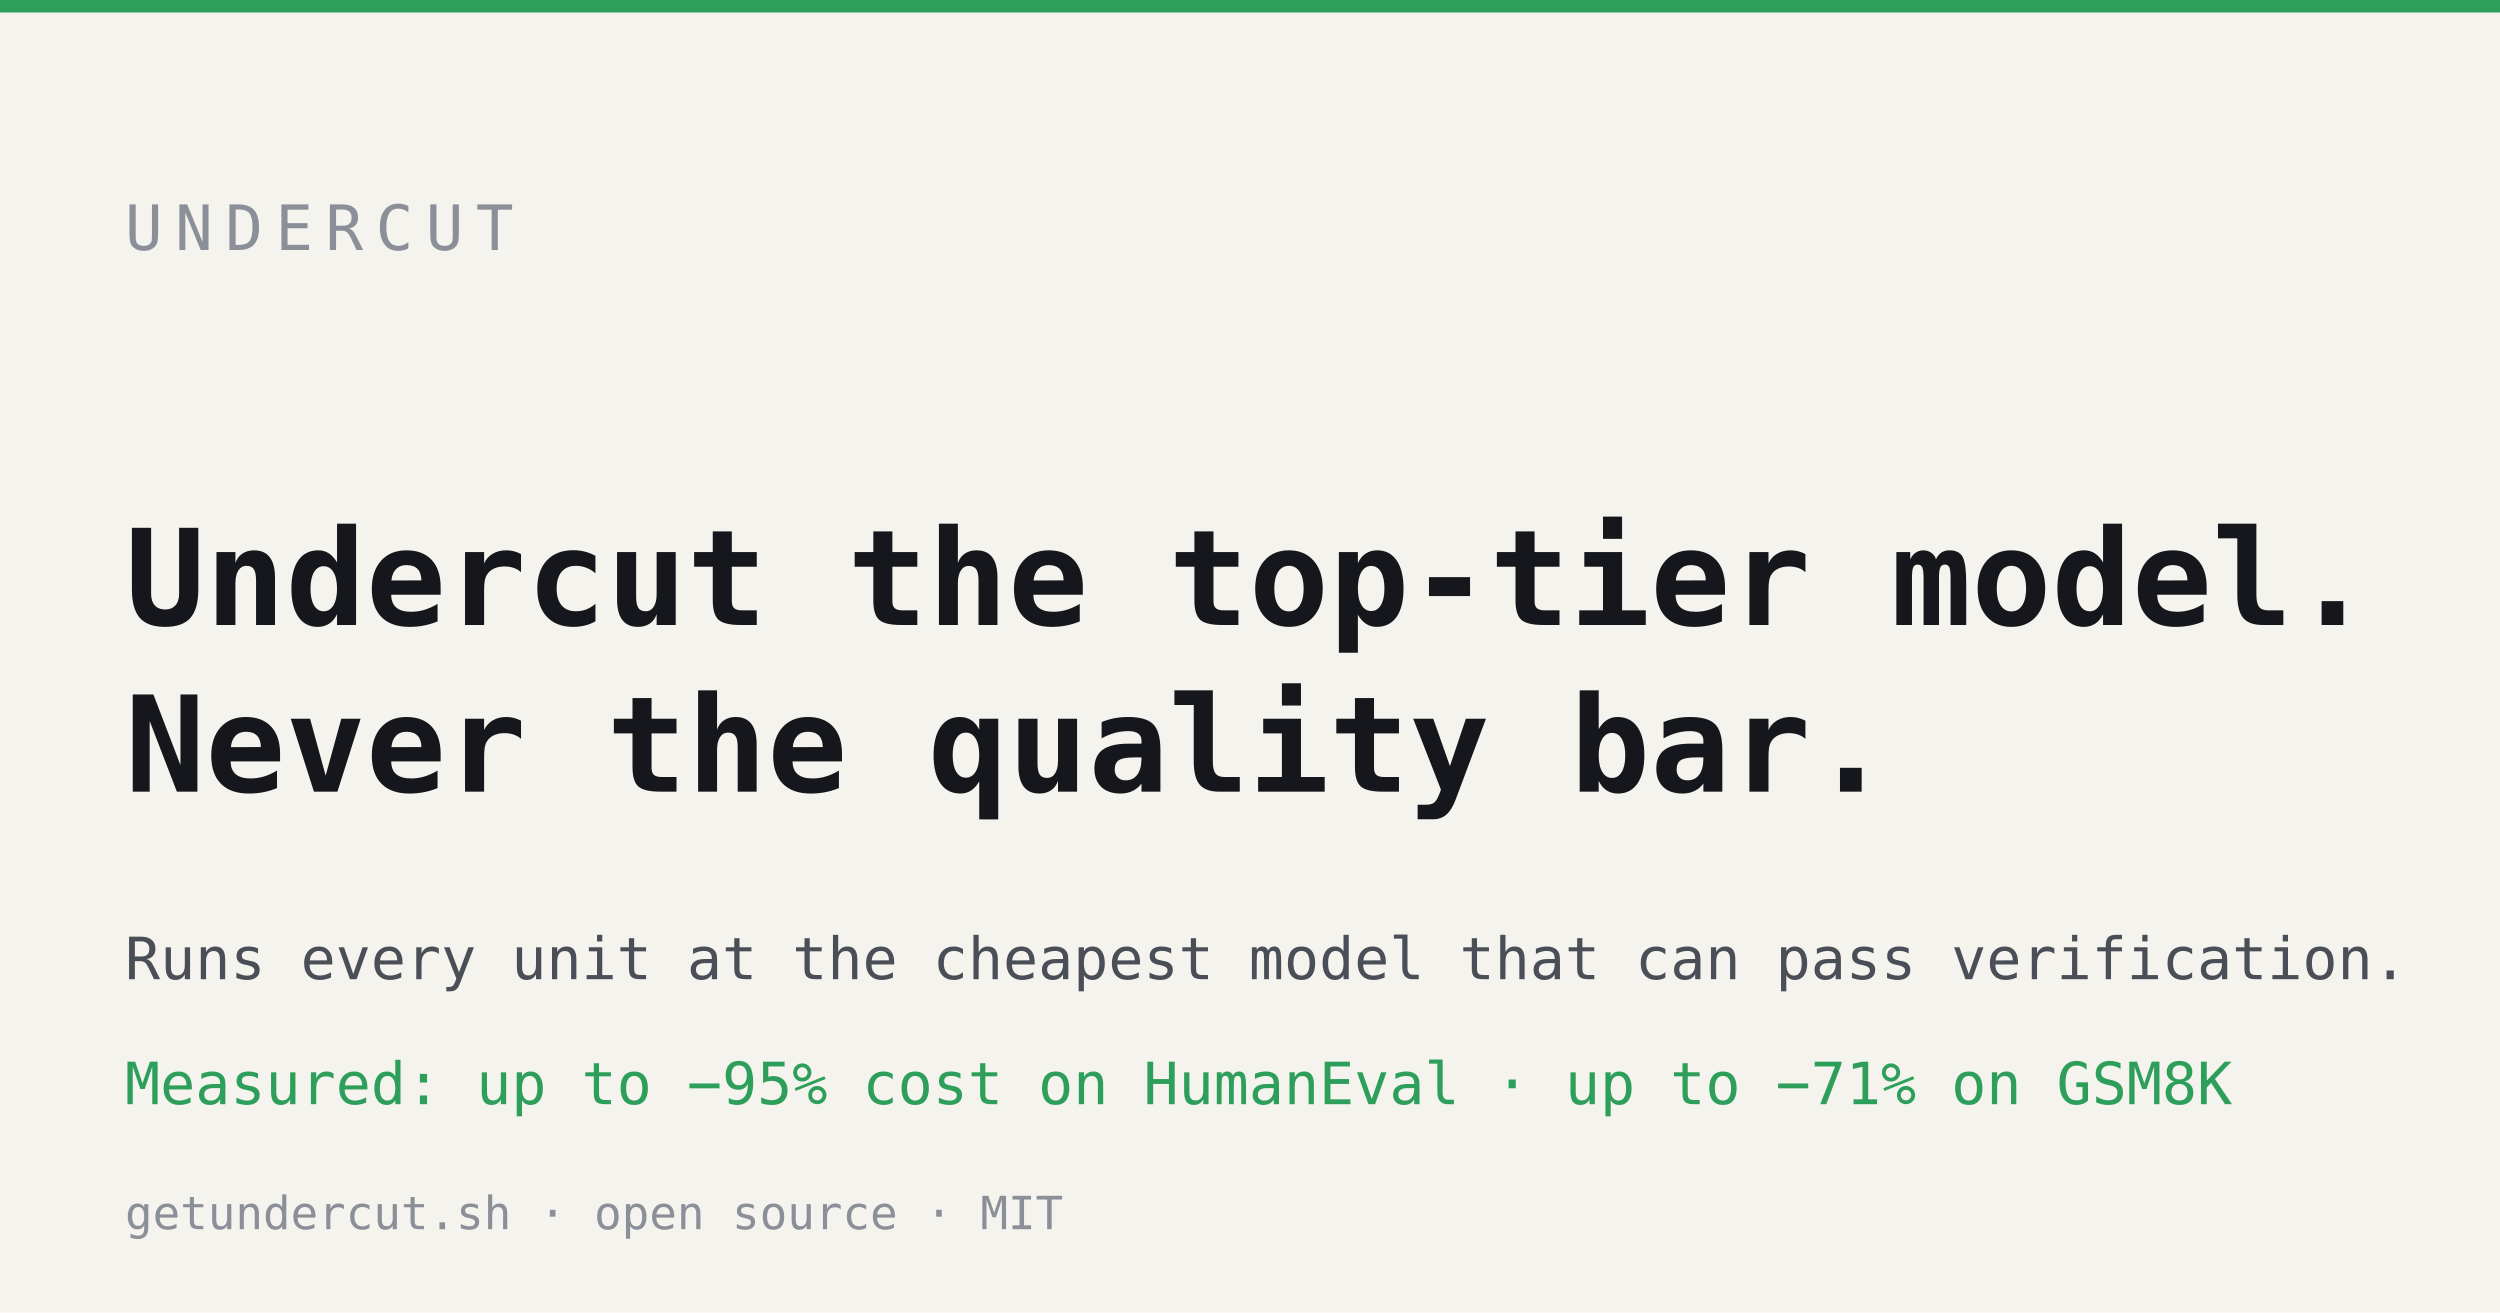
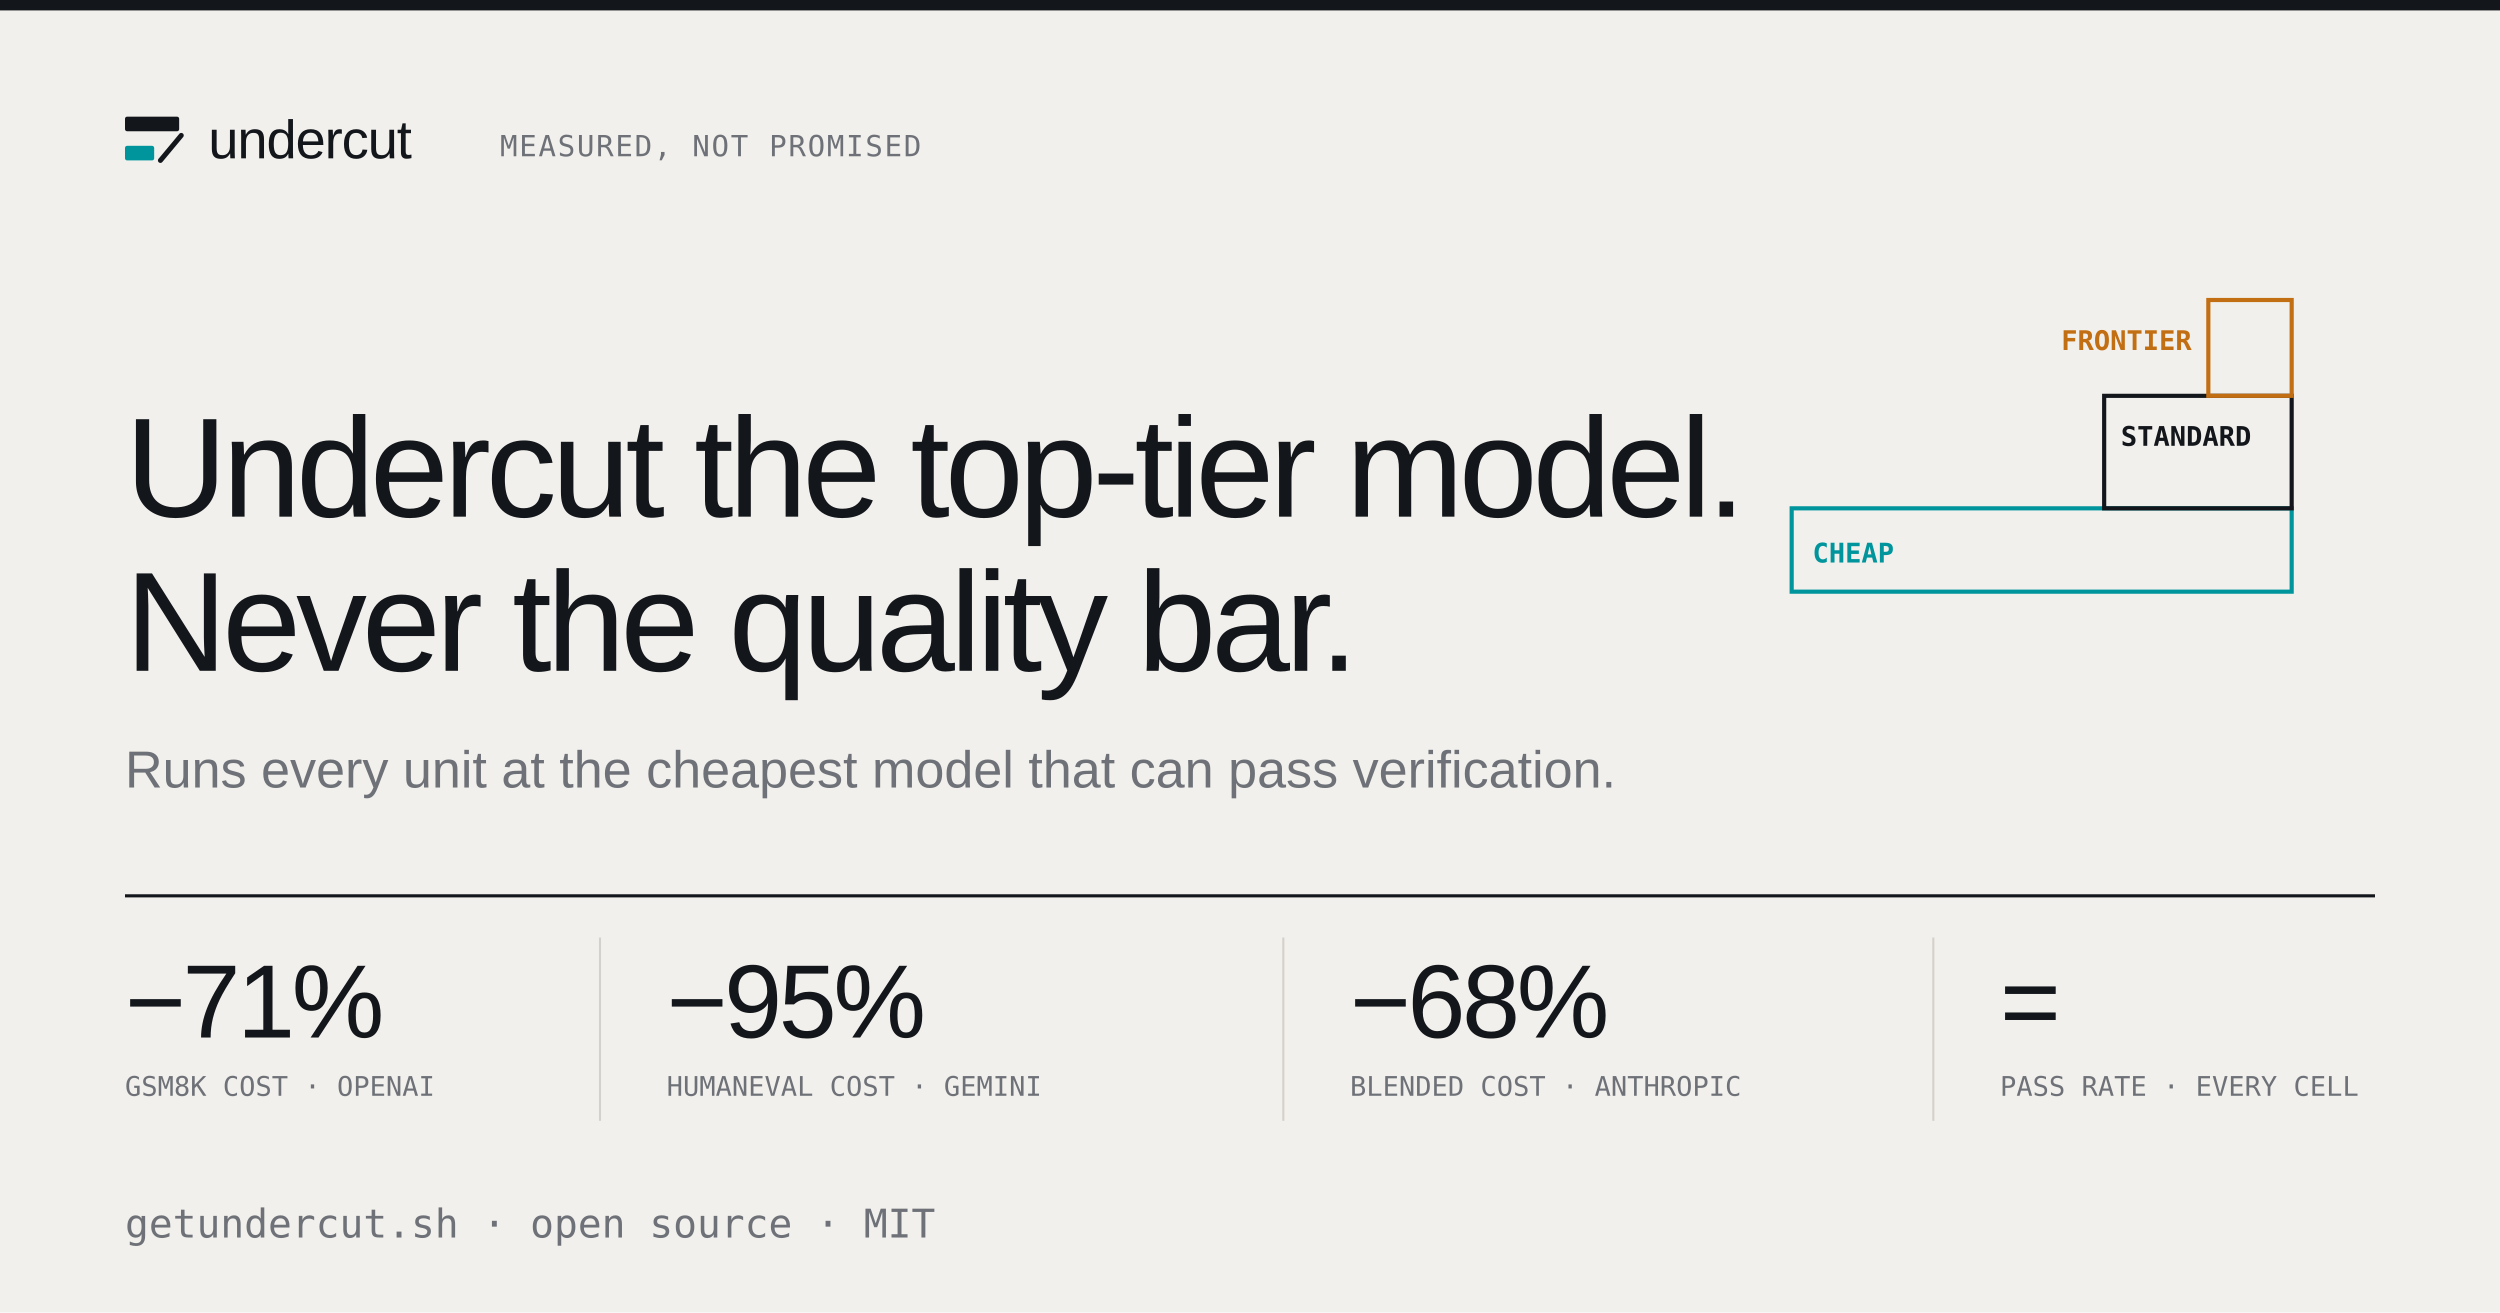
<svg xmlns="http://www.w3.org/2000/svg" width="1200" height="630" viewBox="0 0 1200 630">
-   <rect width="1200" height="630" fill="#F5F3EE" />
-   <rect x="0" y="0" width="1200" height="6" fill="#2E9E5B" />
-   <text x="60" y="120" font-family="Menlo, monospace" font-size="30" fill="#8A8F98" letter-spacing="6">UNDERCUT</text>
-   <text x="60" y="300" font-family="Menlo, monospace" font-size="64" font-weight="700" fill="#15171C">Undercut the top-tier model.</text>
-   <text x="60" y="380" font-family="Menlo, monospace" font-size="64" font-weight="700" fill="#15171C">Never the quality bar.</text>
-   <text x="60" y="470" font-family="Menlo, monospace" font-size="28" fill="#4a4e57">Runs every unit at the cheapest model that can pass verification.</text>
-   <text x="60" y="530" font-family="Menlo, monospace" font-size="28" fill="#2E9E5B">Measured: up to −95% cost on HumanEval · up to −71% on GSM8K</text>
-   <text x="60" y="590" font-family="Menlo, monospace" font-size="22" fill="#8A8F98">getundercut.sh · open source · MIT</text>
+   <rect width="1200" height="630" fill="#f2f0ec" />
+   <rect x="0" y="0" width="1200" height="5" fill="#13161b" />
+   <g transform="translate(60,54)">
+     <rect x="0" y="2" width="26" height="7" rx="1" fill="#13161b" />
+     <rect x="0" y="16" width="14" height="7" rx="1" fill="#00959c" />
+     <path d="M17 23 L27 11" stroke="#13161b" stroke-width="2.4" stroke-linecap="round" />
+     <text x="40" y="22" font-family="'Bricolage Grotesque','Helvetica Neue',Arial,sans-serif" font-size="26" font-weight="500" letter-spacing="-0.5" fill="#13161b">undercut</text>
+     <text x="180" y="21" font-family="'Fragment Mono',Menlo,monospace" font-size="14" letter-spacing="0.8" fill="#6e7278">MEASURED, NOT PROMISED</text>
+   </g>
+   <text x="60" y="248" font-family="'Bricolage Grotesque','Helvetica Neue',Arial,sans-serif" font-size="68" font-weight="500" letter-spacing="-2.4" fill="#13161b">Undercut the top-tier model.</text>
+   <text x="60" y="322" font-family="'Bricolage Grotesque','Helvetica Neue',Arial,sans-serif" font-size="68" font-weight="500" letter-spacing="-2.4" fill="#13161b">Never the quality bar.</text>
+   <text x="60" y="378" font-family="'Bricolage Grotesque','Helvetica Neue',Arial,sans-serif" font-size="25" fill="#6e7278">Runs every unit at the cheapest model that can pass verification.</text>
+   <line x1="60" y1="430" x2="1140" y2="430" stroke="#13161b" stroke-width="1.5" />
+   <g font-family="'Bricolage Grotesque','Helvetica Neue',Arial,sans-serif">
+     <text x="60" y="498" font-size="50" font-weight="500" letter-spacing="-1.6" fill="#13161b">−71%</text>
+     <text x="60" y="526" font-family="'Fragment Mono',Menlo,monospace" font-size="13" fill="#6e7278">GSM8K COST · OPENAI</text>
+     <line x1="288" y1="450" x2="288" y2="538" stroke="#d4d0cb" stroke-width="1" />
+     <text x="320" y="498" font-size="50" font-weight="500" letter-spacing="-1.6" fill="#13161b">−95%</text>
+     <text x="320" y="526" font-family="'Fragment Mono',Menlo,monospace" font-size="13" fill="#6e7278">HUMANEVAL COST · GEMINI</text>
+     <line x1="616" y1="450" x2="616" y2="538" stroke="#d4d0cb" stroke-width="1" />
+     <text x="648" y="498" font-size="50" font-weight="500" letter-spacing="-1.6" fill="#13161b">−68%</text>
+     <text x="648" y="526" font-family="'Fragment Mono',Menlo,monospace" font-size="13" fill="#6e7278">BLENDED COST · ANTHROPIC</text>
+     <line x1="928" y1="450" x2="928" y2="538" stroke="#d4d0cb" stroke-width="1" />
+     <text x="960" y="498" font-size="50" font-weight="500" letter-spacing="-1.6" fill="#13161b">=</text>
+     <text x="960" y="526" font-family="'Fragment Mono',Menlo,monospace" font-size="13" fill="#6e7278">PASS RATE · EVERY CELL</text>
+   </g>
+   <g transform="translate(860,132)" font-family="'Fragment Mono',Menlo,monospace" font-size="13" font-weight="700">
+     <rect x="0" y="112" width="240" height="40" fill="none" stroke="#00959c" stroke-width="2" />
+     <rect x="150" y="58" width="90" height="54" fill="none" stroke="#13161b" stroke-width="2" />
+     <rect x="200" y="12" width="40" height="46" fill="none" stroke="#c26e12" stroke-width="2" />
+     <text x="10" y="138" fill="#00959c">CHEAP</text>
+     <text x="158" y="82" fill="#13161b">STANDARD</text>
+     <text x="192" y="36" text-anchor="end" fill="#c26e12">FRONTIER</text>
+   </g>
+   <text x="60" y="594" font-family="'Fragment Mono',Menlo,monospace" font-size="19" fill="#6e7278">getundercut.sh · open source · MIT</text>
</svg>
